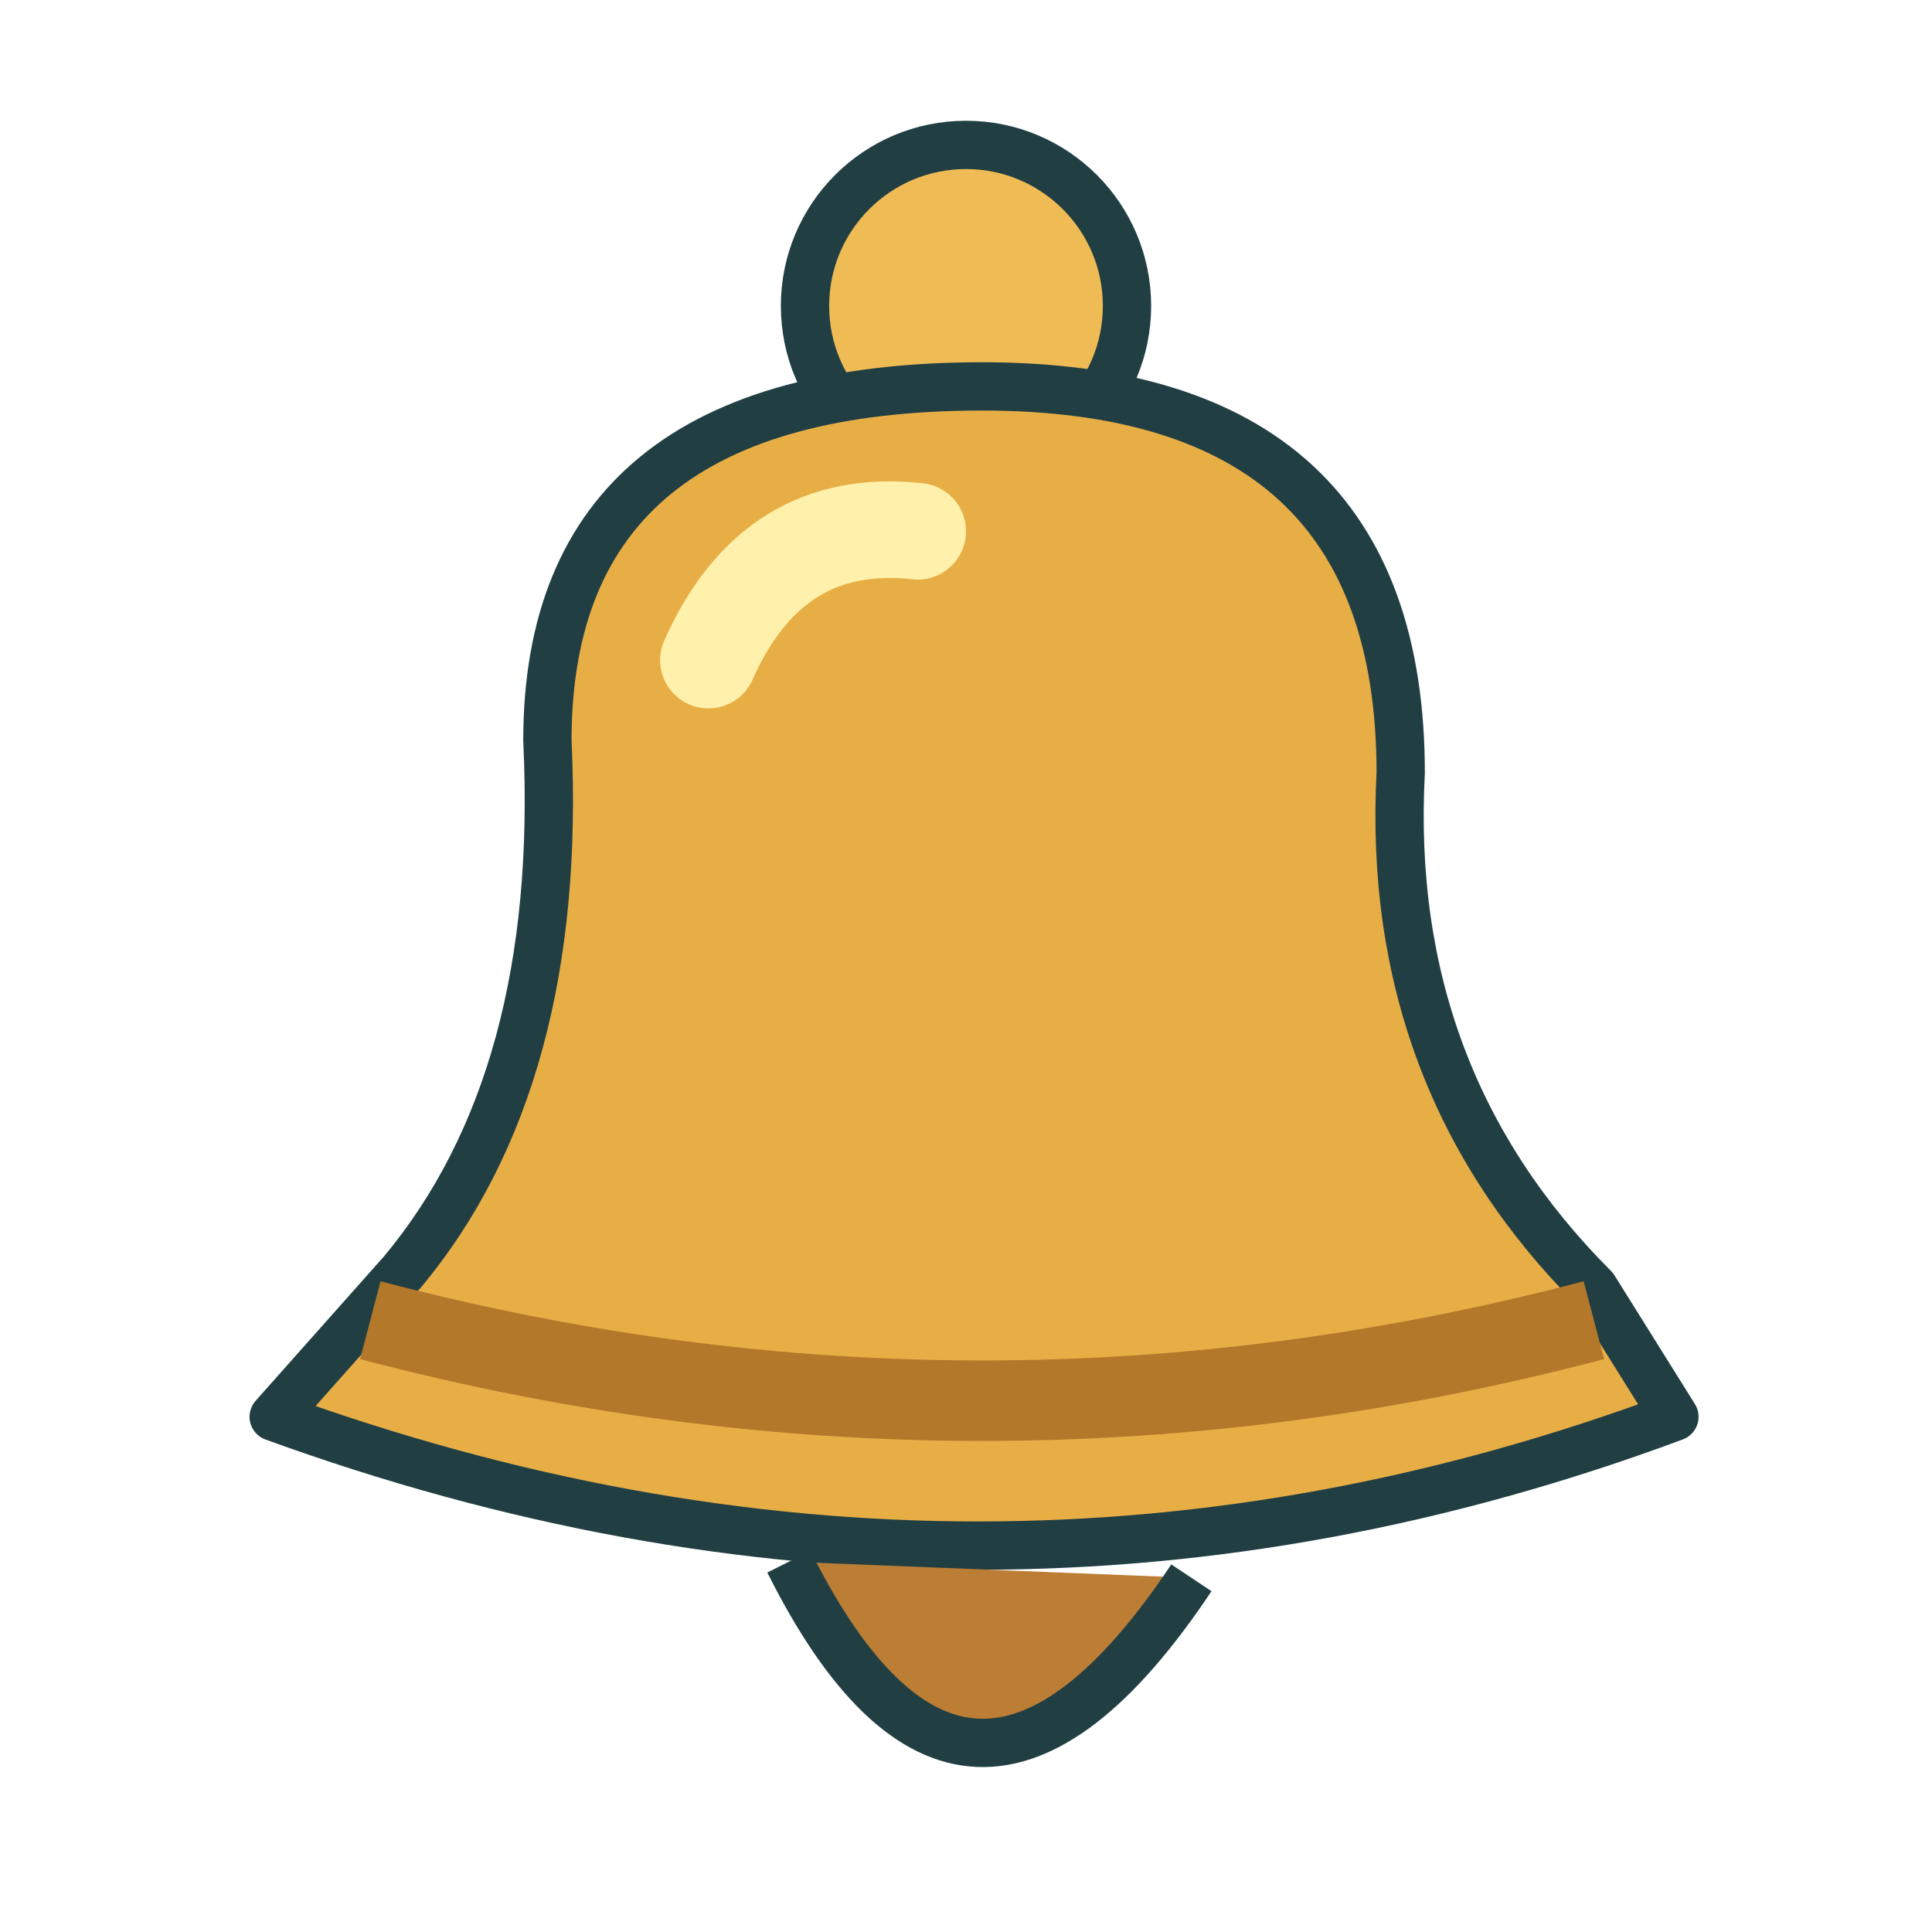
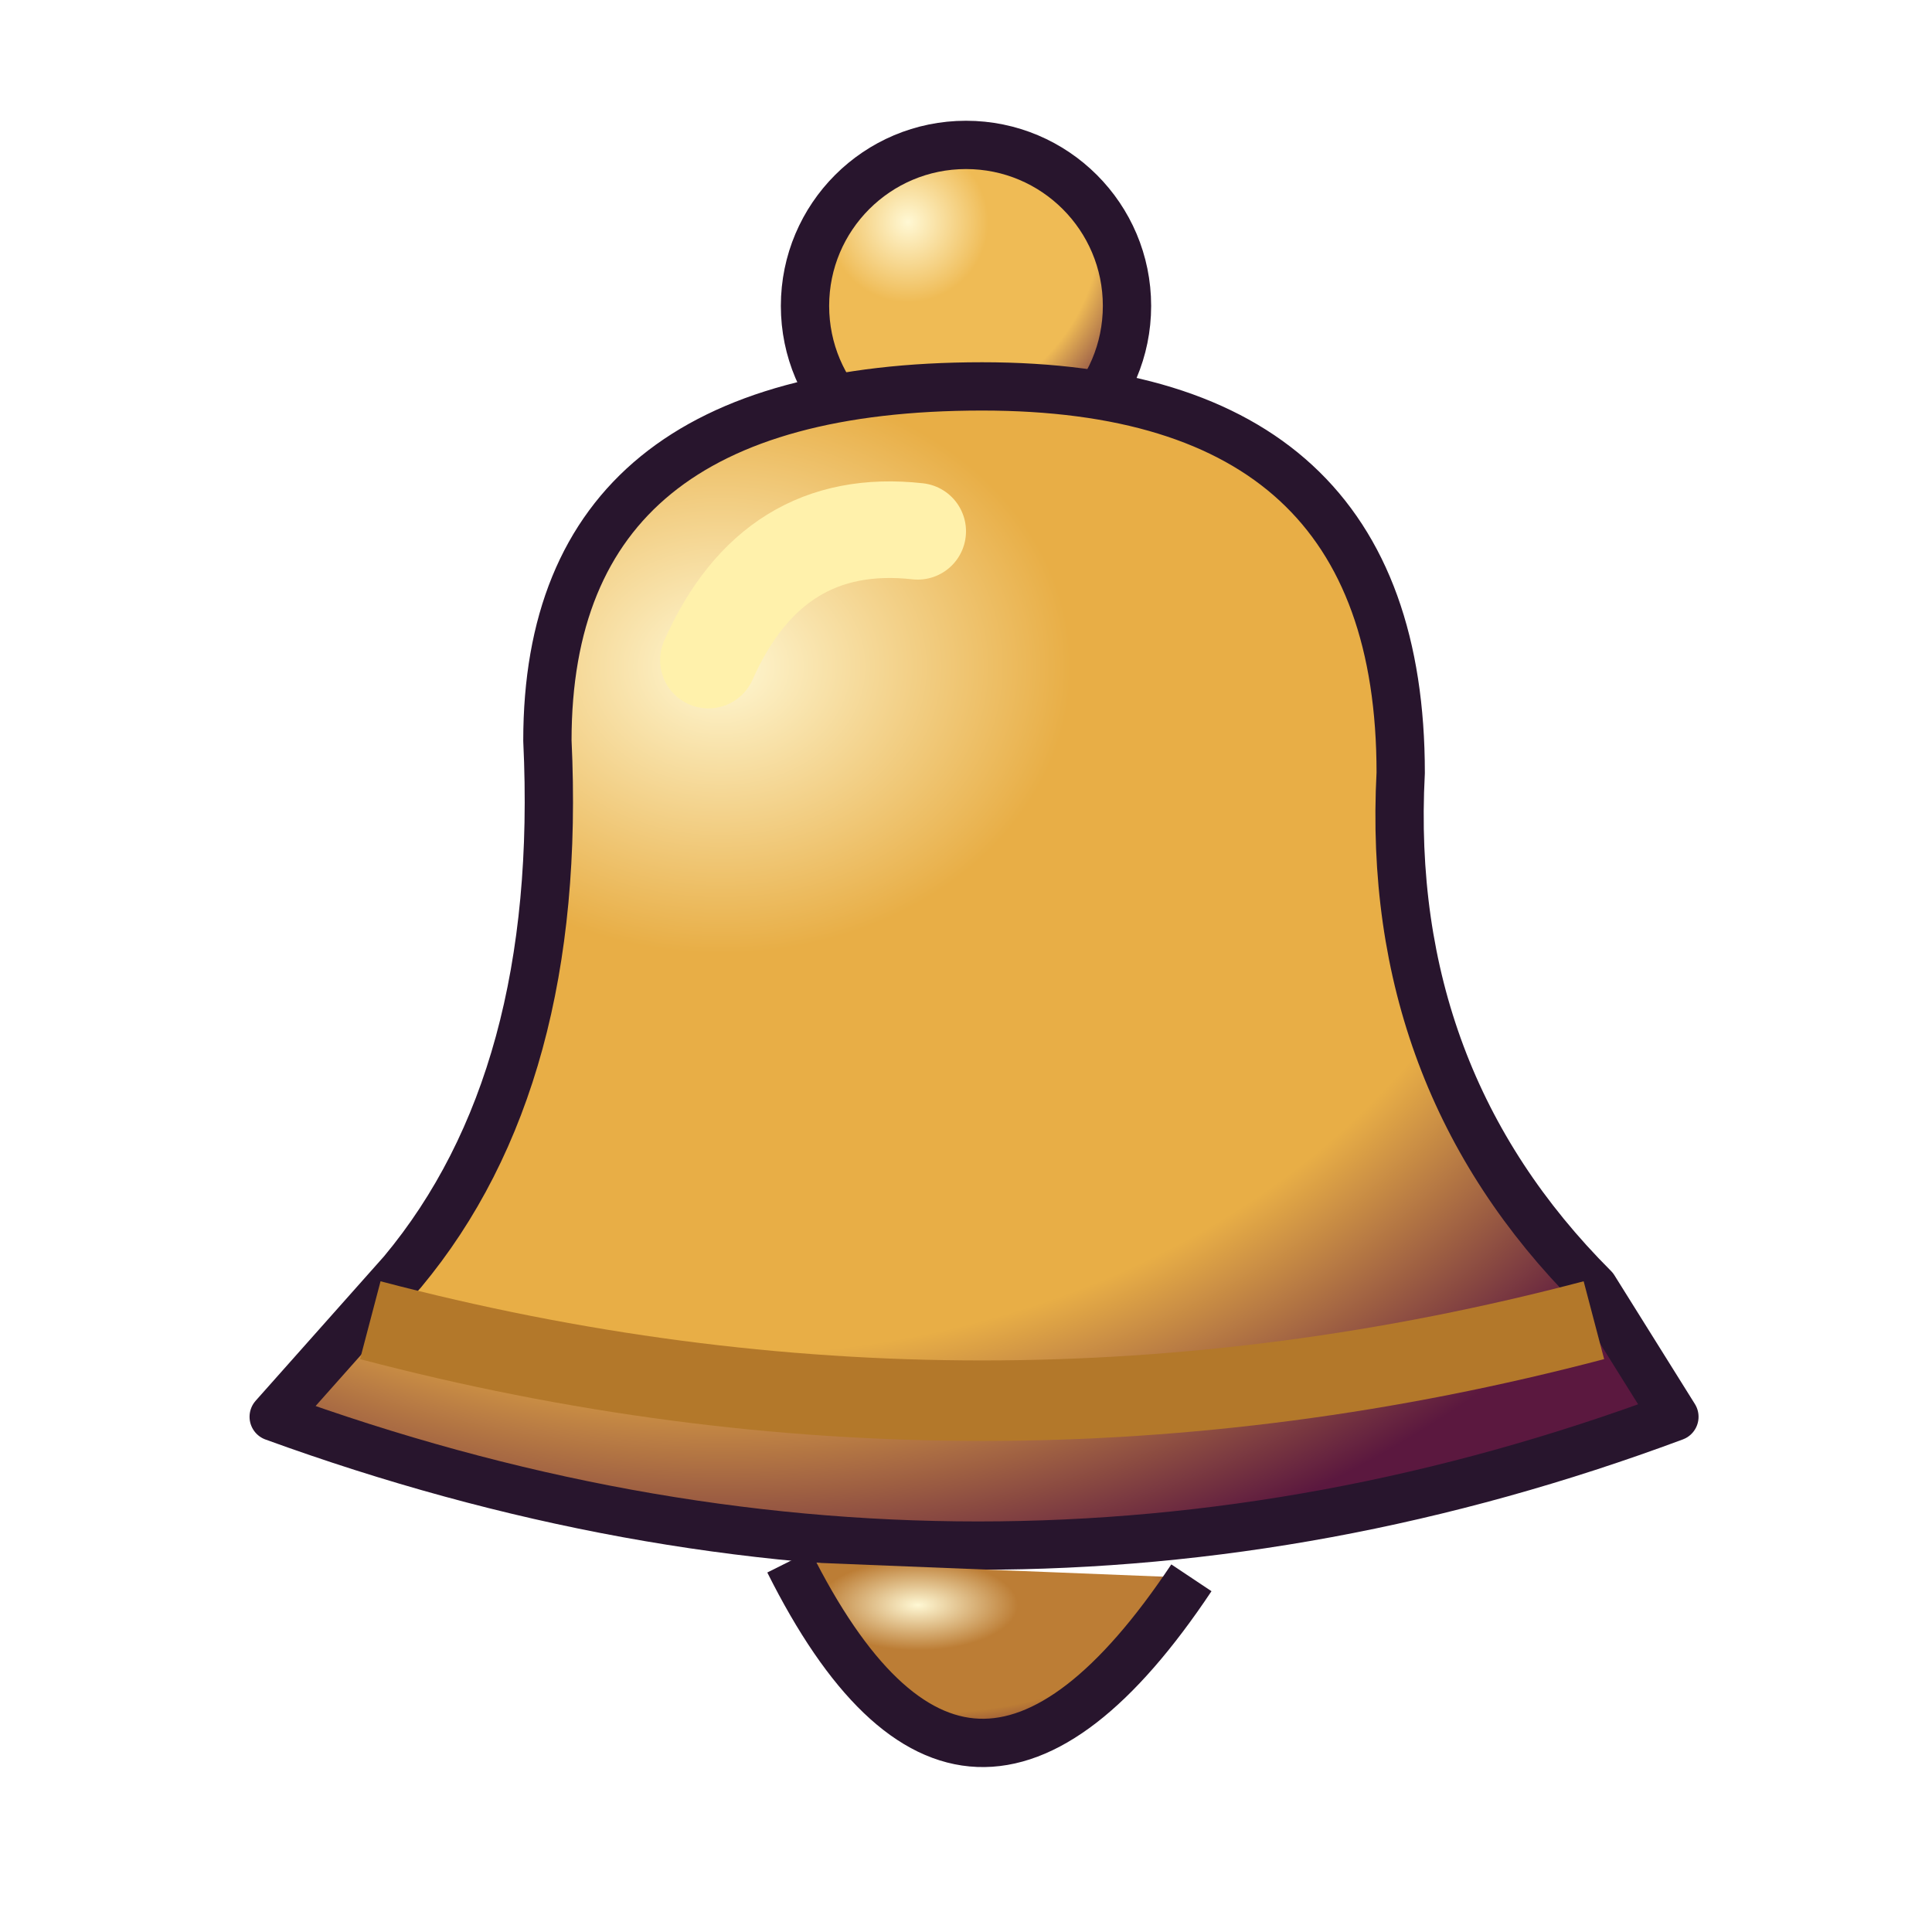
<svg xmlns="http://www.w3.org/2000/svg" viewBox="0 0 120 120">
-   <g stroke="#213f43" stroke-width="3" stroke-linejoin="round">
-     <circle cx="60" cy="19" r="10" fill="#efbb55" />
-     <path d="M25 79Q35 67 34 46Q34 24 61 24Q87 24 87 48Q86 67 99 80L104 88Q61 104 17 88Z" fill="#e8ae46" />
+   <defs>
+     <radialGradient id="g0" cx="32%" cy="24%" r="83%">
+       <stop stop-color="#fff8d4" />
+       <stop offset=".3" stop-color="#efbb55" />
+       <stop offset=".72" stop-color="#efbb55" />
+       <stop offset="1" stop-color="#5b183f" />
+     </radialGradient>
+     <radialGradient id="g1" cx="32%" cy="24%" r="83%">
+       <stop stop-color="#fff8d4" />
+       <stop offset=".3" stop-color="#e8ae46" />
+       <stop offset=".72" stop-color="#e8ae46" />
+       <stop offset="1" stop-color="#5b183f" />
+     </radialGradient>
+     <radialGradient id="g2" cx="32%" cy="24%" r="83%">
+       <stop stop-color="#fff8d4" />
+       <stop offset=".3" stop-color="#bc7d35" />
+       <stop offset=".72" stop-color="#bc7d35" />
+       <stop offset="1" stop-color="#5b183f" />
+     </radialGradient>
+   </defs>
+   <g stroke="#28152d" stroke-width="3" stroke-linejoin="round">
+     <circle cx="60" cy="19" r="10" fill="url(#g0)" />
+     <path d="M25 79Q35 67 34 46Q34 24 61 24Q87 24 87 48Q86 67 99 80L104 88Q61 104 17 88Z" fill="url(#g1)" />
    <path d="M44 41Q48 32 57 33" stroke="#fff1ab" stroke-width="6" stroke-linecap="round" fill="none" />
    <path d="M23 82Q61 92 99 82" stroke="#b3782a" stroke-width="5" fill="none" />
-     <path d="M49 97Q60 119 74 98" fill="#bc7d35" />
+     <path d="M49 97Q60 119 74 98" fill="url(#g2)" />
  </g>
</svg>
